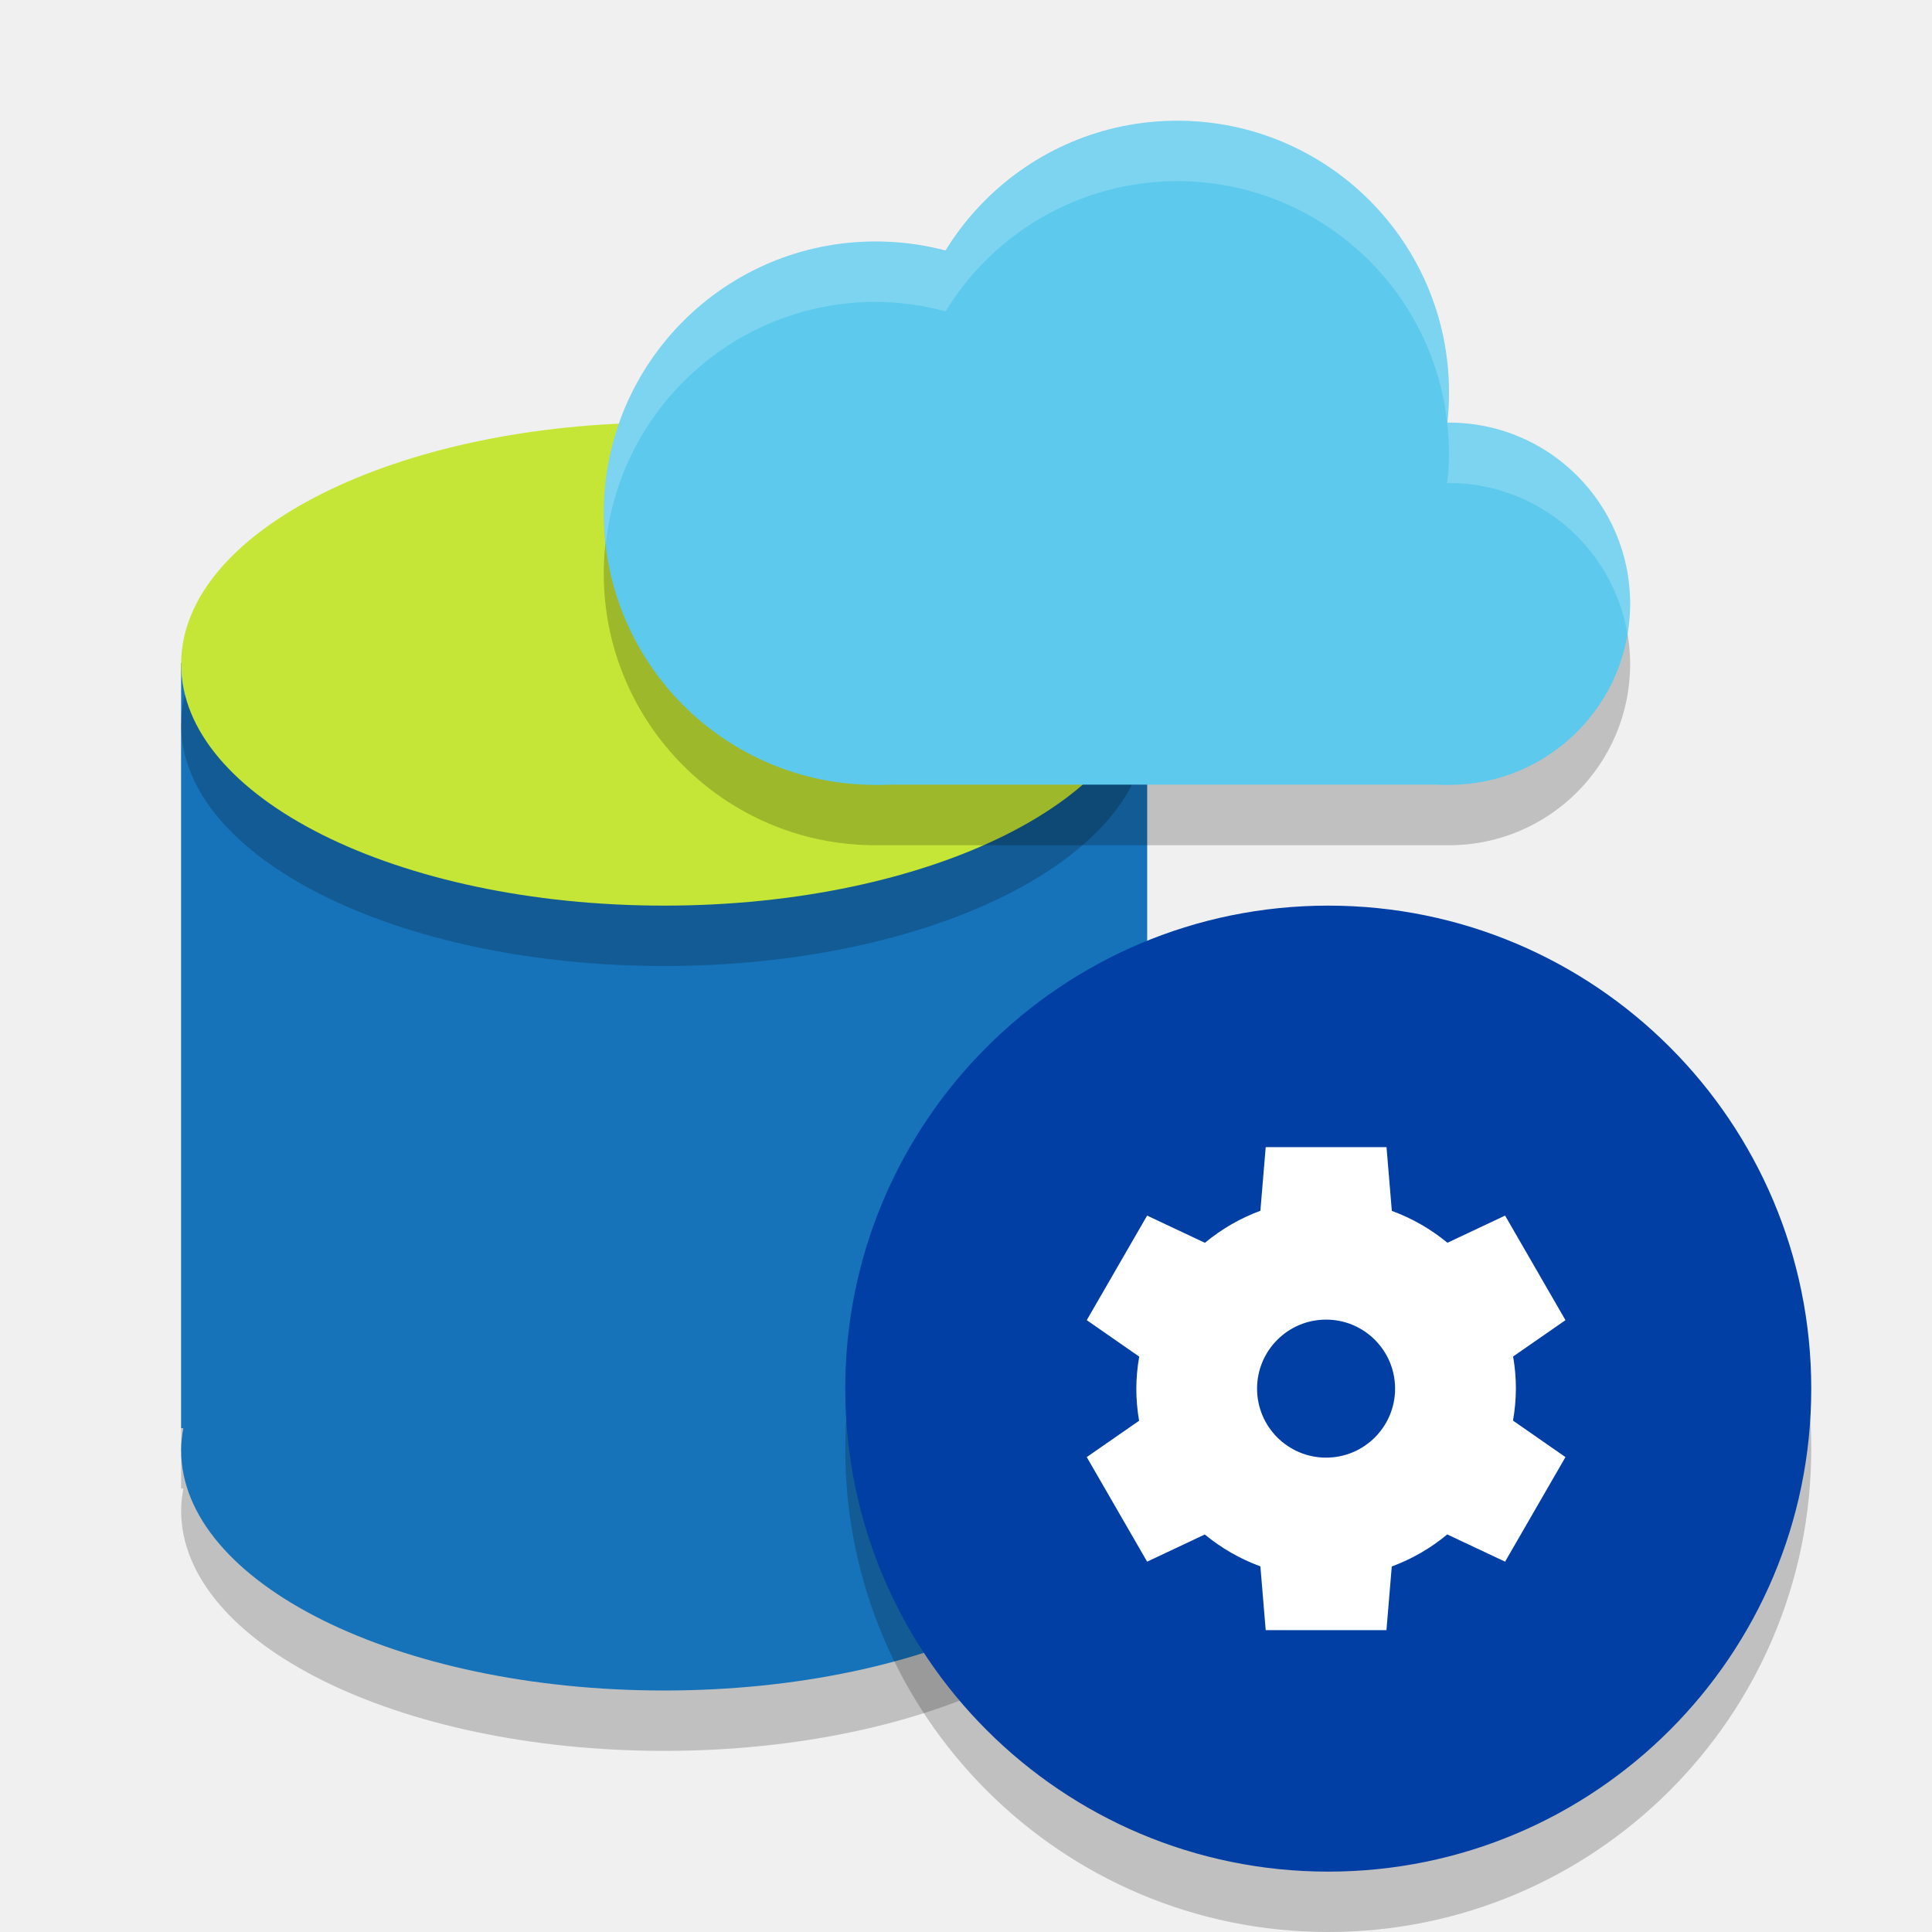
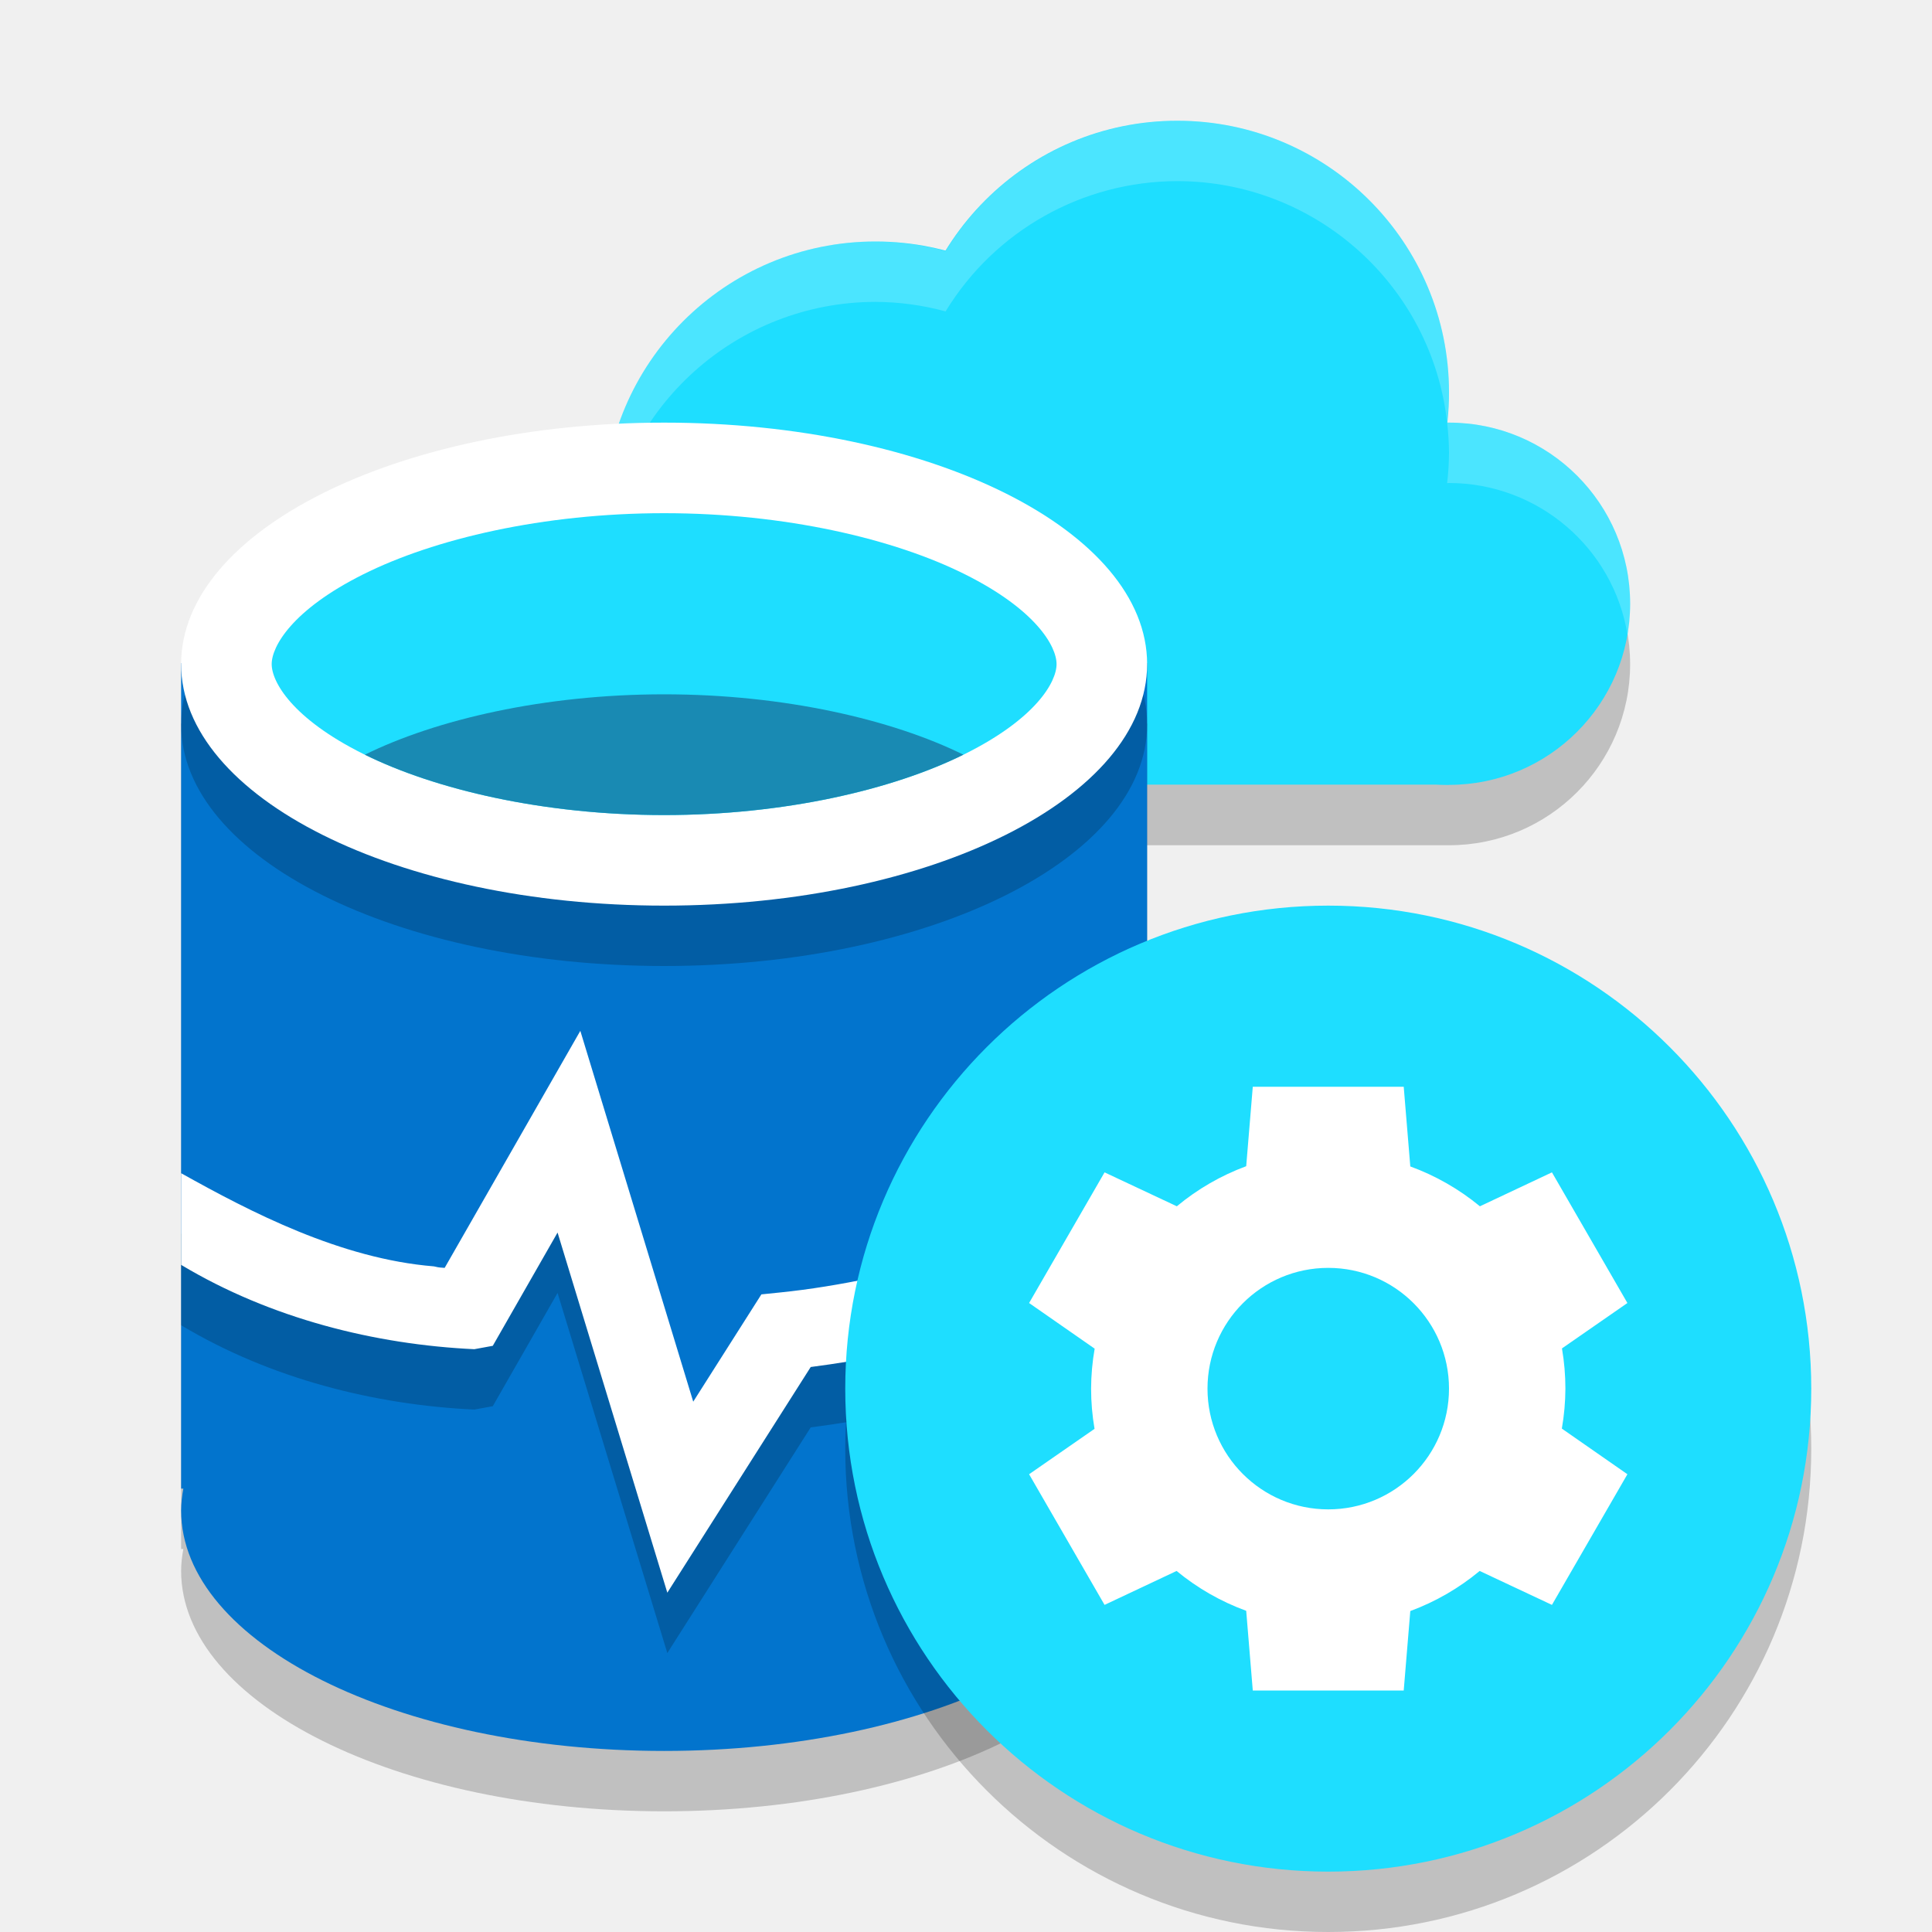
<svg xmlns="http://www.w3.org/2000/svg" width="32" height="32" version="1.1">
-   <g transform="translate(0,-300.3)">
-     <path style="opacity:0.2" d="m 3,312.283 v 12.672 h 0.037 c -0.023,0.12 -0.036,0.241 -0.037,0.362 0,2.2 3.582,3.983 8,3.983 4.418,0 8,-1.783 8,-3.983 -0.002,-0.121 -0.015,-0.242 -0.04,-0.362 H 19 v -12.672 z" />
-     <path style="fill:#1672b9" d="m 3,311.283 v 12.672 h 0.037 c -0.023,0.12 -0.036,0.241 -0.037,0.362 0,2.2 3.582,3.983 8,3.983 4.418,0 8,-1.783 8,-3.983 -0.002,-0.121 -0.015,-0.242 -0.04,-0.362 H 19 v -12.672 z" />
-     <circle style="opacity:0.2" cx="22" cy="324.3" r="8" />
-     <ellipse style="opacity:0.2" cx="11" cy="312.3" rx="8" ry="4" />
-     <ellipse style="fill:#c5e636" cx="11" cy="311.3" rx="8" ry="4" />
-     <path style="opacity:0.2" d="m 19.5,303.3 a 4.5,4.5 0 0 0 -3.838,2.158 4.5,4.5 0 0 0 -1.162,-0.158 4.5,4.5 0 0 0 -4.5,4.5 4.5,4.5 0 0 0 4.5,4.5 H 24 a 3,3 0 0 0 3,-3 3,3 0 0 0 -3,-3 3,3 0 0 0 -0.031,0.002 4.5,4.5 0 0 0 0.031,-0.502 4.5,4.5 0 0 0 -4.5,-4.5 z" />
-     <circle style="fill:#5cc9ed" cx="14.5" cy="308.8" r="4.5" />
-     <circle style="fill:#5cc9ed" cx="19.5" cy="306.8" r="4.5" />
-     <circle style="fill:#5cc9ed" cx="24" cy="310.3" r="3" />
-     <rect style="fill:#5cc9ed" width="9.5" height="4.286" x="14.5" y="309.01" />
-     <circle style="fill:#013fa4" cx="22" cy="323.3" r="8" />
-     <path style="fill:#ffffff" d="m 20.964,319.3 -0.088,1.054 a 3.143,3.143 0 0 0 -0.919,0.531 L 19,320.434 l -1,1.732 0.869,0.604 a 3.143,3.143 0 0 0 -0.048,0.53 3.143,3.143 0 0 0 0.046,0.532 l -0.867,0.602 1,1.732 0.955,-0.45 a 3.143,3.143 0 0 0 0.921,0.528 l 0.088,1.056 h 2 l 0.088,-1.054 a 3.143,3.143 0 0 0 0.919,-0.531 l 0.958,0.451 1,-1.732 -0.869,-0.604 a 3.143,3.143 0 0 0 0.048,-0.53 3.143,3.143 0 0 0 -0.046,-0.532 l 0.867,-0.602 -1,-1.732 -0.955,0.45 a 3.143,3.143 0 0 0 -0.921,-0.528 l -0.088,-1.056 h -2 z m 1,2.857 a 1.143,1.143 0 0 1 1.143,1.143 1.143,1.143 0 0 1 -1.143,1.143 1.143,1.143 0 0 1 -1.143,-1.143 1.143,1.143 0 0 1 1.143,-1.143 z" />
-     <path style="opacity:0.2;fill:#ffffff" transform="translate(0,300.3)" d="M 19.5 2 A 4.5 4.5 0 0 0 15.662 4.158 A 4.5 4.5 0 0 0 14.5 4 A 4.5 4.5 0 0 0 10 8.5 A 4.5 4.5 0 0 0 10.033 9.012 A 4.5 4.5 0 0 1 14.5 5 A 4.5 4.5 0 0 1 15.662 5.158 A 4.5 4.5 0 0 1 19.5 3 A 4.5 4.5 0 0 1 23.969 7 A 4.5 4.5 0 0 0 24 6.5 A 4.5 4.5 0 0 0 19.5 2 z M 24 7 A 3 3 0 0 0 23.969 7.002 A 4.5 4.5 0 0 1 24 7.5 A 4.5 4.5 0 0 1 23.969 8.002 A 3 3 0 0 1 24 8 A 3 3 0 0 1 26.957 10.514 A 3 3 0 0 0 27 10 A 3 3 0 0 0 24 7 z" />
-   </g>
+   <path style="opacity:0.2" d="M 19.5,3 A 4.5,4.5 0 0 0 15.662,5.158 4.5,4.5 0 0 0 14.5,5 4.5,4.5 0 0 0 10,9.5 4.5,4.5 0 0 0 14.5,14 H 24 A 3,3 0 0 0 27,11 3,3 0 0 0 24,8 3,3 0 0 0 23.969,8.002 4.5,4.5 0 0 0 24,7.5 a 4.5,4.5 0 0 0 -4.5,-4.5 z" />
+   <circle style="fill:#1edeff" cx="14.5" cy="8.5" r="4.5" />
+   <circle style="fill:#1edeff" cx="19.5" cy="6.5" r="4.5" />
+   <circle style="fill:#1edeff" cx="24" cy="10" r="3" />
+   <rect style="fill:#1edeff" width="9.5" height="4.286" x="14.5" y="8.71" />
+   <path style="opacity:0.2;fill:#ffffff" d="M 19.5,2 A 4.5,4.5 0 0 0 15.662,4.158 4.5,4.5 0 0 0 14.5,4 4.5,4.5 0 0 0 10,8.5 4.5,4.5 0 0 0 10.033,9.012 4.5,4.5 0 0 1 14.5,5 4.5,4.5 0 0 1 15.662,5.158 4.5,4.5 0 0 1 19.5,3 4.5,4.5 0 0 1 23.969,7 4.5,4.5 0 0 0 24,6.5 4.5,4.5 0 0 0 19.5,2 Z M 24,7 A 3,3 0 0 0 23.969,7.002 4.5,4.5 0 0 1 24,7.5 4.5,4.5 0 0 1 23.969,8.002 3,3 0 0 1 24,8 3,3 0 0 1 26.957,10.514 3,3 0 0 0 27,10 3,3 0 0 0 24,7 Z" />
+   <path style="opacity:0.2" d="m 3,11.983 v 13.673 h 0.037 c -0.023,0.12 -0.036,0.241 -0.037,0.362 0,2.2 3.582,3.983 8,3.983 4.418,0 8,-1.783 8,-3.983 -0.002,-0.121 -0.015,-0.242 -0.04,-0.362 H 19 V 11.983 Z" />
+   <path style="fill:#0274cd" d="m 3,10.983 v 13.673 h 0.037 c -0.023,0.12 -0.036,0.241 -0.037,0.362 0,2.2 3.582,3.983 8,3.983 4.418,0 8,-1.783 8,-3.983 -0.002,-0.121 -0.015,-0.242 -0.04,-0.362 H 19 V 10.983 Z" />
+   <path style="opacity:0.2" d="m 9.612,18.074 -2.246,3.926 c -0.074,-0.008 -0.071,9.33e-4 -0.178,-0.025 C 5.64,21.849 4.155,21.076 3,20.432 v 1.518 c 1.485,0.891 3.217,1.32 4.856,1.397 l 0.306,-0.056 1.073,-1.876 1.818,5.965 2.375,-3.738 C 15.066,23.429 17.52,22.898 19,21.879 v -1.714 c -1.38,1.301 -4.222,2.052 -6.067,2.241 l -0.322,0.033 -1.129,1.777 z" />
+   <path style="fill:#ffffff" d="M 9.612,17.074 7.365,21 c -0.074,-0.008 -0.071,9.33e-4 -0.178,-0.025 C 5.64,20.849 4.155,20.077 3,19.432 v 1.518 c 1.485,0.891 3.217,1.32 4.856,1.397 l 0.306,-0.056 1.073,-1.876 1.818,5.965 2.375,-3.738 C 15.066,22.429 17.52,21.898 19,20.879 v -1.714 c -1.38,1.301 -4.222,2.052 -6.067,2.241 l -0.322,0.033 -1.129,1.777 z" />
+   <circle style="opacity:0.2" cx="22" cy="24" r="8" />
+   <ellipse style="opacity:0.2" cx="11" cy="12" rx="8" ry="4" />
+   <ellipse style="fill:#ffffff" cx="11" cy="11" rx="8" ry="4" />
+   <circle style="fill:#1edeff" cx="22" cy="23" r="8" />
+   <path style="fill:#ffffff" d="M 20.75 18 L 20.641 19.316 A 3.928 3.928 0 0 0 19.492 19.98 L 18.295 19.418 L 17.045 21.582 L 18.131 22.338 A 3.928 3.928 0 0 0 18.072 23 A 3.928 3.928 0 0 0 18.129 23.666 L 17.045 24.418 L 18.295 26.582 L 19.488 26.02 A 3.928 3.928 0 0 0 20.641 26.68 L 20.75 28 L 23.25 28 L 23.359 26.684 A 3.928 3.928 0 0 0 24.508 26.02 L 25.705 26.582 L 26.955 24.418 L 25.869 23.662 A 3.928 3.928 0 0 0 25.928 23 A 3.928 3.928 0 0 0 25.871 22.334 L 26.955 21.582 L 25.705 19.418 L 24.512 19.98 A 3.928 3.928 0 0 0 23.359 19.32 L 23.25 18 L 20.75 18 z M 22 21 A 2 2 0 0 1 24 23 A 2 2 0 0 1 22 25 A 2 2 0 0 1 20 23 A 2 2 0 0 1 22 21 z" />
+   <path style="fill:#1edeff" d="M 11 8.5 C 8.994 8.5 7.188 8.926 6.014 9.514 C 4.839 10.101 4.5 10.706 4.5 11 C 4.5 11.294 4.839 11.899 6.014 12.486 C 7.188 13.074 8.994 13.5 11 13.5 C 13.006 13.5 14.812 13.074 15.986 12.486 C 17.161 11.899 17.5 11.294 17.5 11 C 17.5 10.706 17.161 10.101 15.986 9.514 C 14.812 8.926 13.006 8.5 11 8.5 z" />
+   <path style="fill:#198ab3" d="M 11 11.5 C 9.01 11.5 7.218 11.92 6.043 12.5 C 7.218 13.08 9.01 13.5 11 13.5 C 12.99 13.5 14.782 13.08 15.957 12.5 C 14.782 11.92 12.99 11.5 11 11.5 z" />
</svg>
